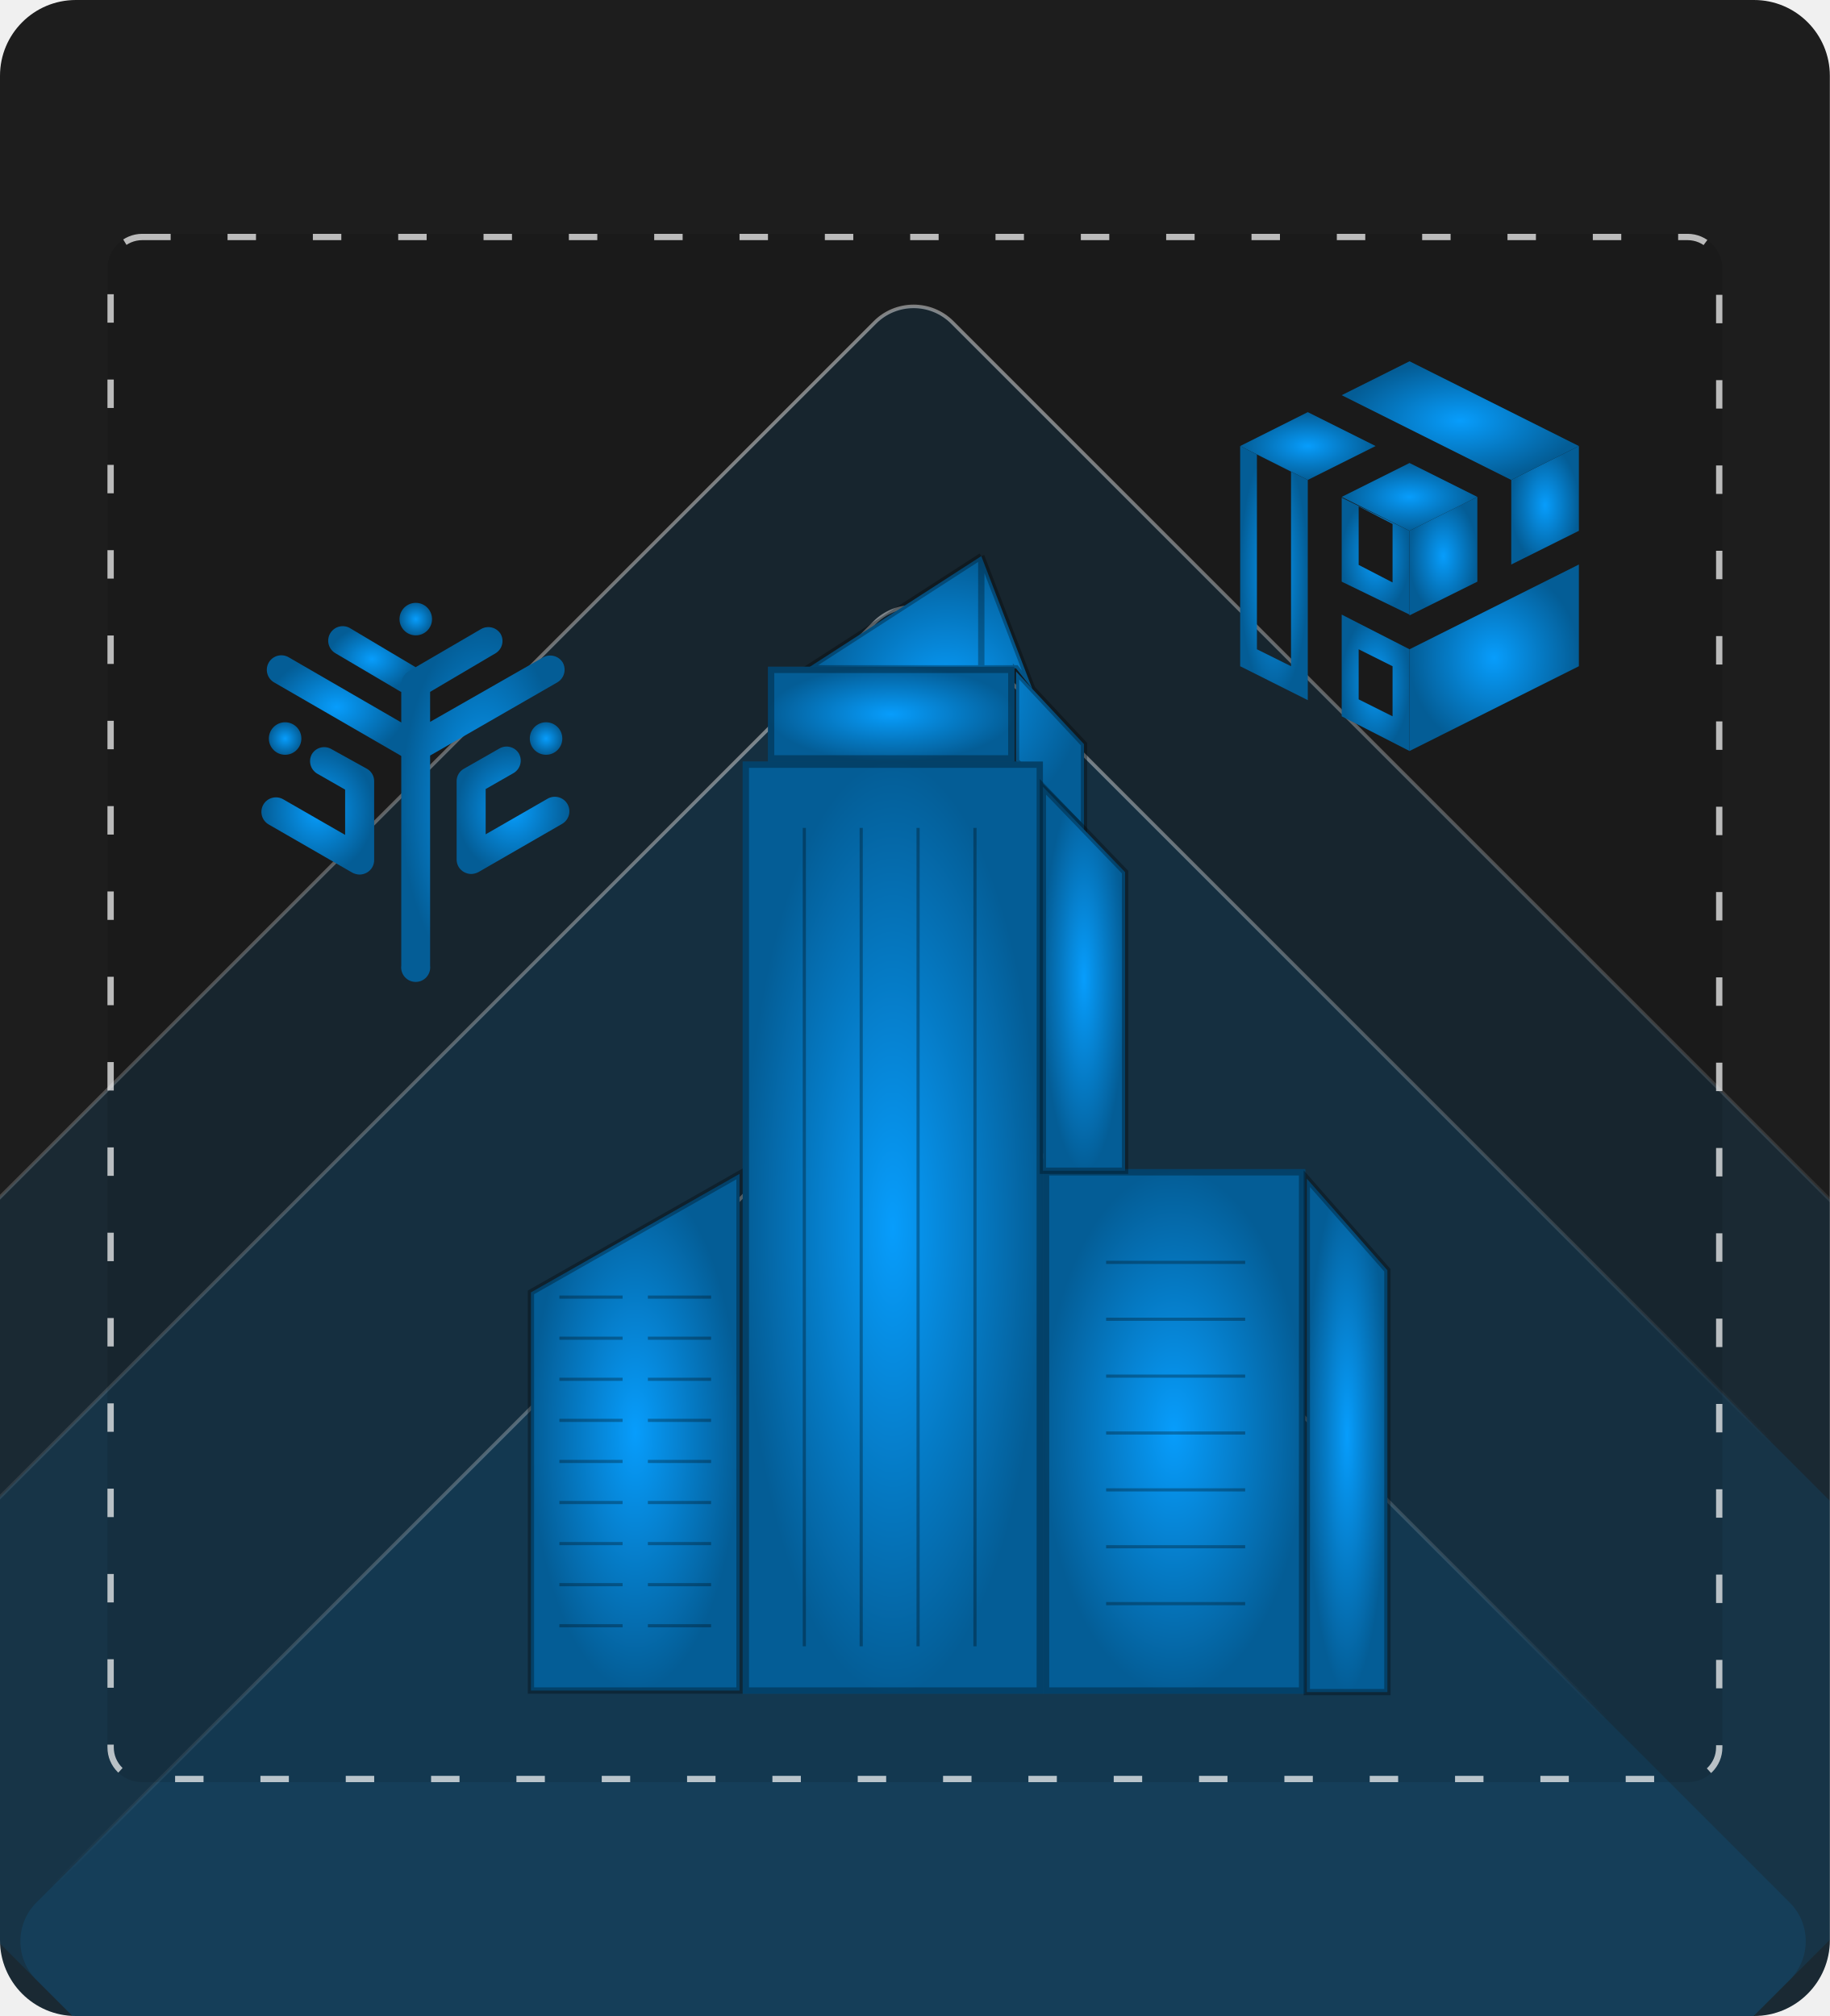
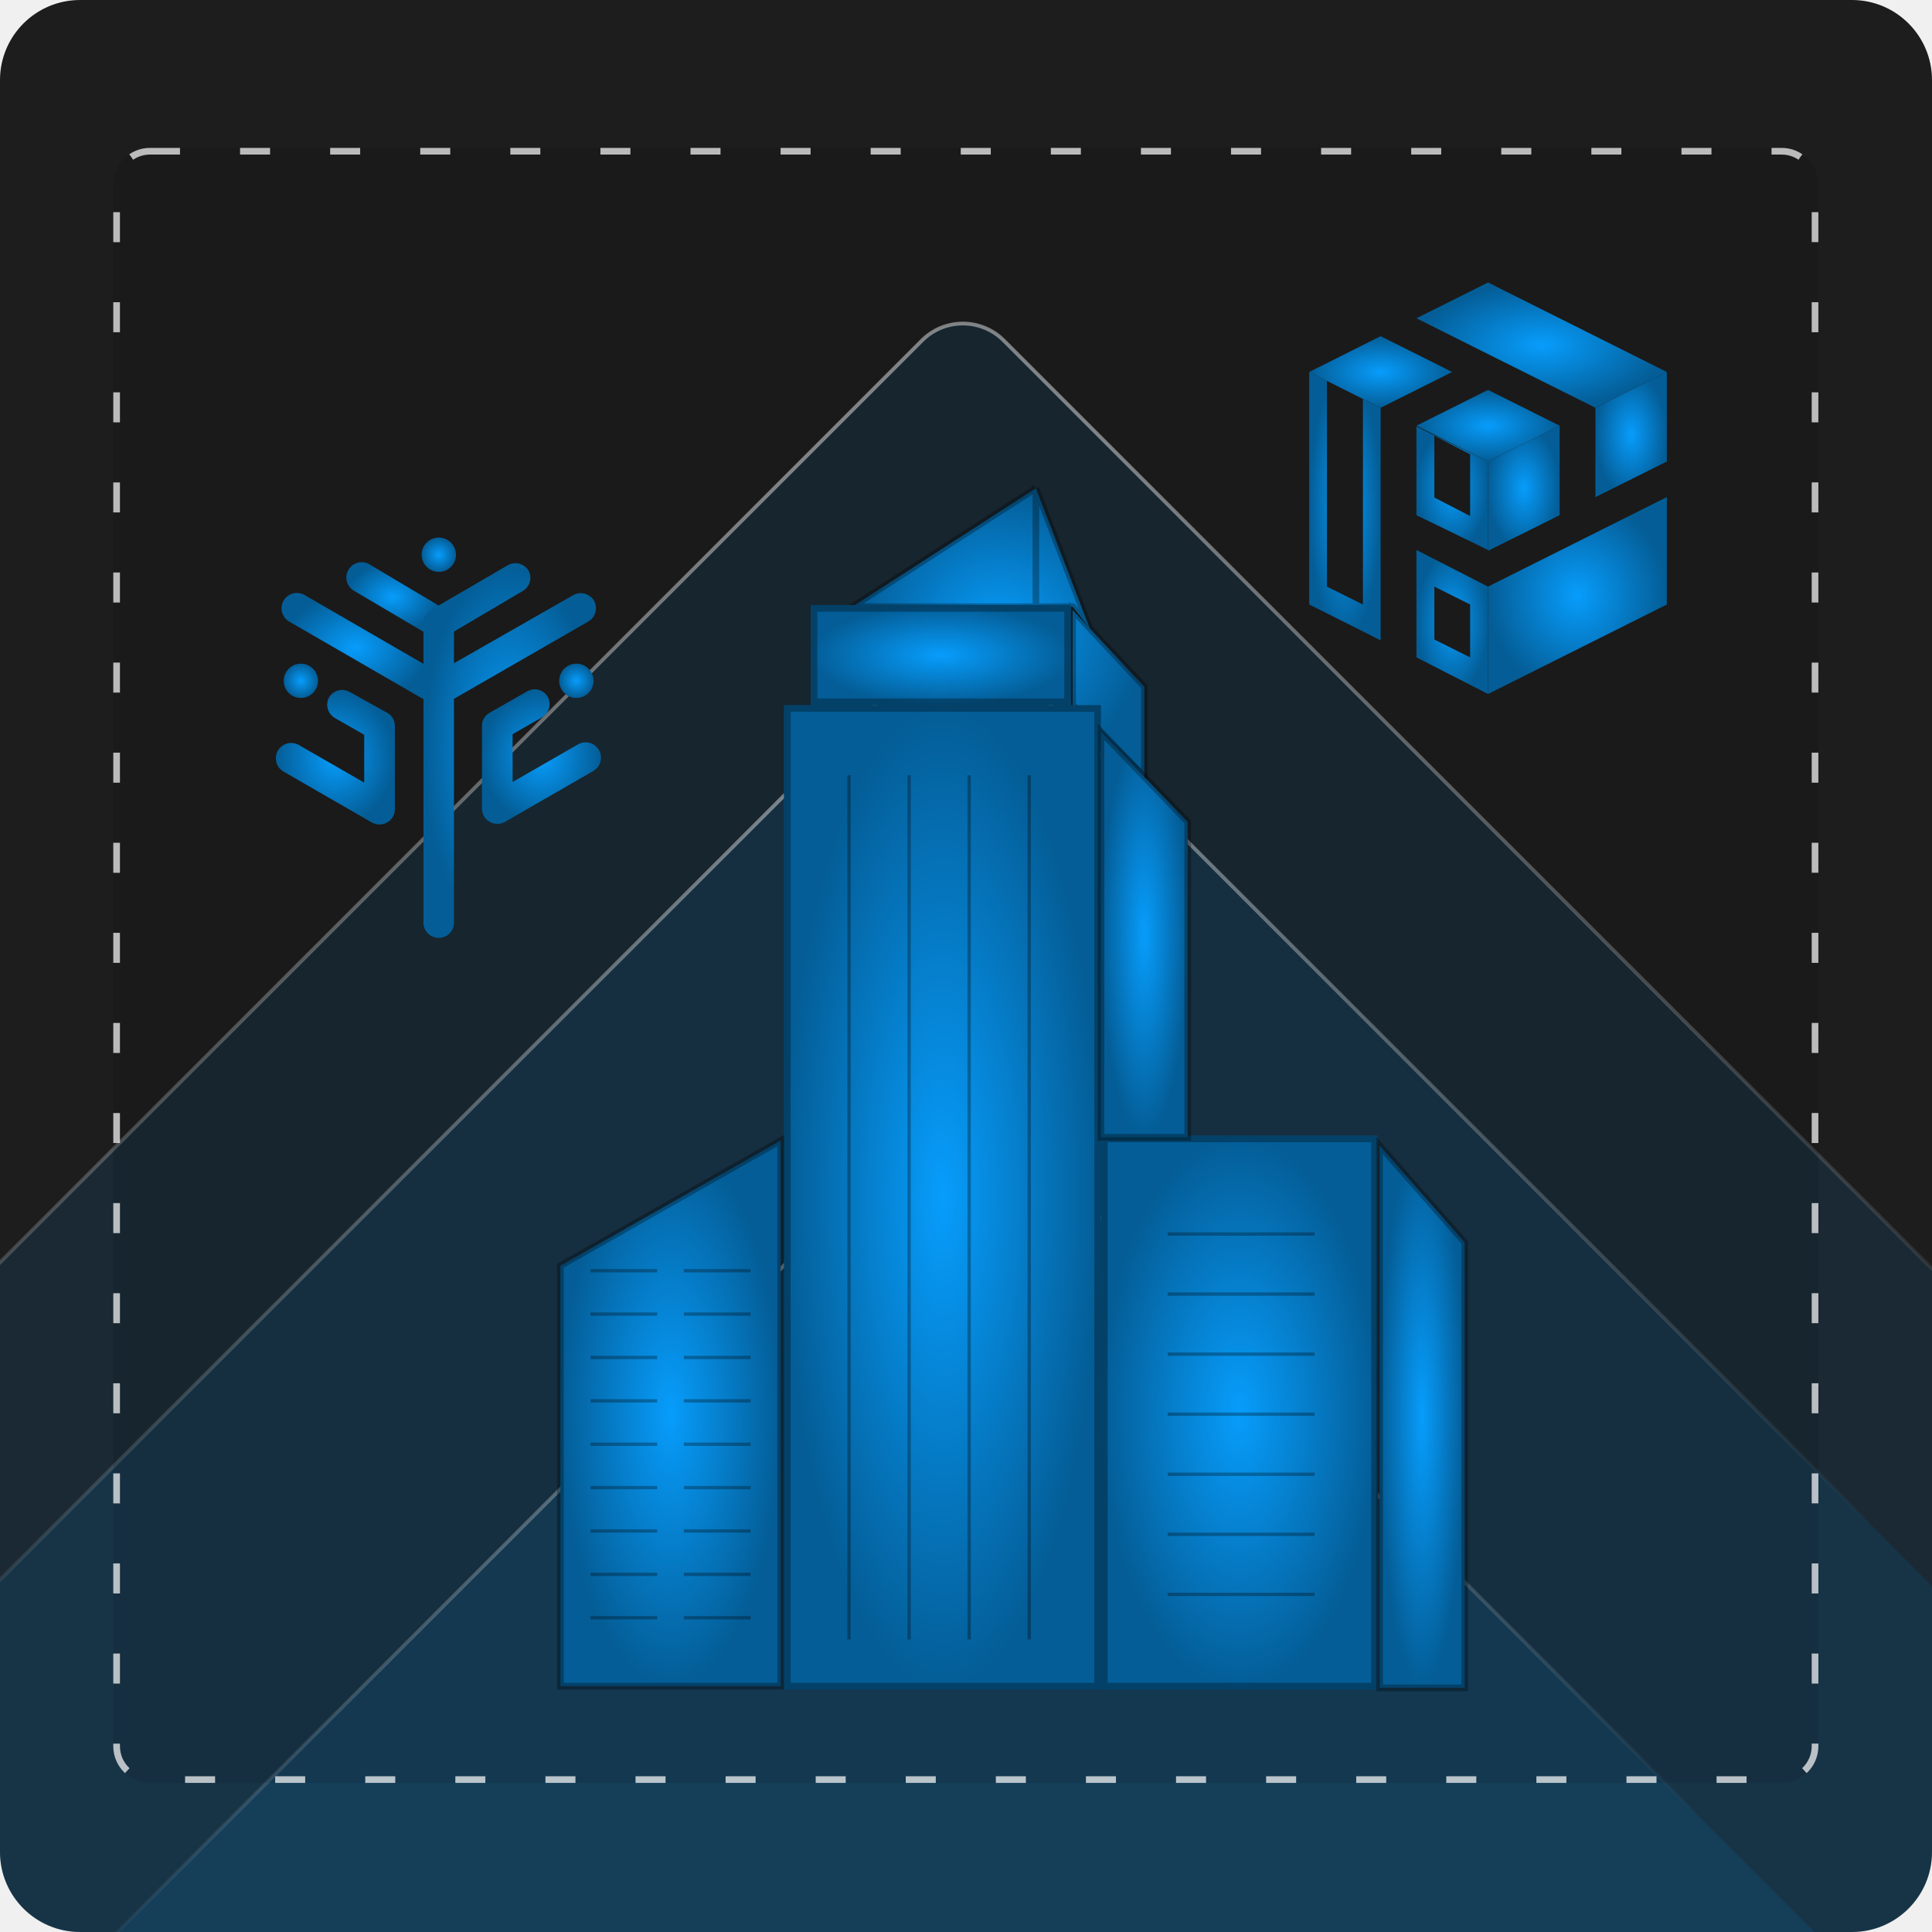
- <svg xmlns="http://www.w3.org/2000/svg" width="579" height="638" viewBox="0 0 579 638" fill="none">
+ <svg xmlns="http://www.w3.org/2000/svg" width="614" height="614" viewBox="0 0 614 614" fill="none">
  <g clip-path="url(#clip0_4607_7054)">
-     <rect width="579" height="638" rx="24" fill="#060606" fill-opacity="0.9" />
-     <rect x="289.087" y="89.79" width="633.988" height="633.988" rx="17.315" transform="rotate(45 289.087 89.7899)" fill="#079DFC" fill-opacity="0.1" stroke="url(#paint0_linear_4607_7054)" stroke-width="1.117" />
-     <rect x="288.913" y="184.864" width="508.488" height="508.488" rx="17.315" transform="rotate(45 288.913 184.864)" fill="#079DFC" fill-opacity="0.1" stroke="url(#paint1_linear_4607_7054)" stroke-width="1.117" />
-     <rect x="288.913" y="324.699" width="409.609" height="409.609" rx="17.315" transform="rotate(45 288.913 324.699)" fill="#079DFC" fill-opacity="0.1" stroke="url(#paint2_linear_4607_7054)" stroke-width="1.117" />
+     <rect width="614" height="614" rx="25.451" fill="#060606" fill-opacity="0.9" />
+     <rect x="306" y="95.218" width="672.312" height="672.312" rx="18.361" transform="rotate(45 306 95.2176)" fill="#079DFC" fill-opacity="0.1" stroke="url(#paint0_linear_4607_7054)" stroke-width="1.185" />
+     <rect x="306" y="196.039" width="539.226" height="539.226" rx="18.361" transform="rotate(45 306 196.039)" fill="#079DFC" fill-opacity="0.1" stroke="url(#paint1_linear_4607_7054)" stroke-width="1.185" />
+     <rect x="307" y="344.327" width="434.37" height="434.37" rx="18.361" transform="rotate(45 307 344.327)" fill="#079DFC" fill-opacity="0.1" stroke="url(#paint2_linear_4607_7054)" stroke-width="1.185" />
    <g filter="url(#filter0_b_4607_7054)">
-       <rect x="34" y="74" width="511" height="490" rx="11" fill="#060606" fill-opacity="0.1" />
-       <rect x="35" y="75" width="509" height="488" rx="10" stroke="white" stroke-opacity="0.7" stroke-width="2" stroke-dasharray="9 18" />
-       <path d="M343 262.5V235.5L326.641 218L310.5 176L255.5 211.5H310.5H321.5L326.641 218L321.5 212.5V240.881L343 262.5Z" fill="url(#paint3_radial_4607_7054)" />
-       <path d="M310.5 176L326.641 218L321.5 211.5H310.5M310.5 176V211.5M310.5 176L255.5 211.5H310.5M343 235.5V262.5L321.5 240.881V212.5L343 235.5Z" stroke="black" stroke-opacity="0.3" stroke-width="2" />
-       <rect width="83" height="166" transform="matrix(-1 0 0 1 413 370)" fill="url(#paint4_radial_4607_7054)" />
-       <rect x="-1" y="1" width="81" height="164" transform="matrix(-1 0 0 1 411 370)" stroke="black" stroke-opacity="0.3" stroke-width="2" />
-       <rect width="95" height="295" transform="matrix(-1 0 0 1 330 241)" fill="url(#paint5_radial_4607_7054)" />
-       <rect x="-1" y="1" width="93" height="293" transform="matrix(-1 0 0 1 328 241)" stroke="black" stroke-opacity="0.3" stroke-width="2" />
-       <path d="M168 409L234 371.5V535H168V409Z" fill="url(#paint6_radial_4607_7054)" stroke="black" stroke-opacity="0.3" stroke-width="2" />
-       <path d="M413.5 373L439 402V535.5H413.5V373Z" fill="url(#paint7_radial_4607_7054)" stroke="black" stroke-opacity="0.3" stroke-width="2" />
-       <path d="M356 276V370.5H330V249L356 276Z" fill="url(#paint8_radial_4607_7054)" stroke="black" stroke-opacity="0.3" stroke-width="2" />
-       <rect width="78" height="30" transform="matrix(-1 0 0 1 321 211)" fill="url(#paint9_radial_4607_7054)" />
-       <rect x="-1" y="1" width="76" height="28" transform="matrix(-1 0 0 1 319 211)" stroke="black" stroke-opacity="0.3" stroke-width="2" />
-       <line y1="-0.5" x2="44" y2="-0.5" transform="matrix(-1 0 0 1 394 400)" stroke="black" stroke-opacity="0.3" />
-       <line y1="-0.5" x2="44" y2="-0.5" transform="matrix(-1 0 0 1 394 418)" stroke="black" stroke-opacity="0.3" />
-       <line y1="-0.5" x2="44" y2="-0.5" transform="matrix(-1 0 0 1 394 436)" stroke="black" stroke-opacity="0.3" />
-       <line y1="-0.5" x2="44" y2="-0.5" transform="matrix(-1 0 0 1 394 454)" stroke="black" stroke-opacity="0.3" />
-       <line y1="-0.5" x2="44" y2="-0.5" transform="matrix(-1 0 0 1 394 472)" stroke="black" stroke-opacity="0.3" />
-       <line y1="-0.5" x2="44" y2="-0.5" transform="matrix(-1 0 0 1 394 490)" stroke="black" stroke-opacity="0.3" />
-       <line y1="-0.5" x2="44" y2="-0.5" transform="matrix(-1 0 0 1 394 508)" stroke="black" stroke-opacity="0.3" />
-       <line y1="-0.5" x2="259" y2="-0.5" transform="matrix(4.37114e-08 1 1 -4.37114e-08 255 262)" stroke="black" stroke-opacity="0.3" />
-       <line y1="-0.5" x2="259" y2="-0.5" transform="matrix(4.37114e-08 1 1 -4.37114e-08 273 262)" stroke="black" stroke-opacity="0.3" />
-       <line y1="-0.5" x2="259" y2="-0.5" transform="matrix(4.37114e-08 1 1 -4.37114e-08 291 262)" stroke="black" stroke-opacity="0.3" />
-       <line y1="-0.5" x2="259" y2="-0.5" transform="matrix(4.37114e-08 1 1 -4.37114e-08 309 262)" stroke="black" stroke-opacity="0.3" />
-       <line y1="-0.5" x2="20" y2="-0.5" transform="matrix(-1 0 0 1 225 411)" stroke="black" stroke-opacity="0.3" />
-       <line y1="-0.5" x2="20" y2="-0.5" transform="matrix(-1 0 0 1 197 411)" stroke="black" stroke-opacity="0.3" />
-       <line y1="-0.5" x2="20" y2="-0.5" transform="matrix(-1 0 0 1 225 424)" stroke="black" stroke-opacity="0.3" />
-       <line y1="-0.5" x2="20" y2="-0.5" transform="matrix(-1 0 0 1 197 424)" stroke="black" stroke-opacity="0.3" />
-       <line y1="-0.5" x2="20" y2="-0.5" transform="matrix(-1 0 0 1 225 437)" stroke="black" stroke-opacity="0.3" />
-       <line y1="-0.5" x2="20" y2="-0.5" transform="matrix(-1 0 0 1 197 437)" stroke="black" stroke-opacity="0.3" />
-       <line y1="-0.5" x2="20" y2="-0.5" transform="matrix(-1 0 0 1 225 450)" stroke="black" stroke-opacity="0.3" />
-       <line y1="-0.5" x2="20" y2="-0.5" transform="matrix(-1 0 0 1 197 450)" stroke="black" stroke-opacity="0.3" />
-       <line y1="-0.5" x2="20" y2="-0.5" transform="matrix(-1 0 0 1 225 463)" stroke="black" stroke-opacity="0.3" />
-       <line y1="-0.5" x2="20" y2="-0.5" transform="matrix(-1 0 0 1 197 463)" stroke="black" stroke-opacity="0.3" />
-       <line y1="-0.5" x2="20" y2="-0.5" transform="matrix(-1 0 0 1 225 476)" stroke="black" stroke-opacity="0.3" />
-       <line y1="-0.5" x2="20" y2="-0.5" transform="matrix(-1 0 0 1 197 476)" stroke="black" stroke-opacity="0.3" />
-       <line y1="-0.5" x2="20" y2="-0.5" transform="matrix(-1 0 0 1 225 489)" stroke="black" stroke-opacity="0.3" />
-       <line y1="-0.5" x2="20" y2="-0.5" transform="matrix(-1 0 0 1 197 489)" stroke="black" stroke-opacity="0.3" />
-       <line y1="-0.5" x2="20" y2="-0.5" transform="matrix(-1 0 0 1 225 502)" stroke="black" stroke-opacity="0.3" />
-       <line y1="-0.5" x2="20" y2="-0.5" transform="matrix(-1 0 0 1 197 502)" stroke="black" stroke-opacity="0.3" />
-       <line y1="-0.5" x2="20" y2="-0.5" transform="matrix(-1 0 0 1 225 515)" stroke="black" stroke-opacity="0.3" />
-       <line y1="-0.5" x2="20" y2="-0.5" transform="matrix(-1 0 0 1 197 515)" stroke="black" stroke-opacity="0.3" />
-       <path fill-rule="evenodd" clip-rule="evenodd" d="M499.588 178.652L446 205.477V237.667L499.588 210.842V178.652Z" fill="url(#paint10_radial_4607_7054)" />
-       <path fill-rule="evenodd" clip-rule="evenodd" d="M478.19 151.888V178.652L499.588 167.983V141.158L478.19 151.888Z" fill="url(#paint11_radial_4607_7054)" />
-       <path fill-rule="evenodd" clip-rule="evenodd" d="M446 194.747L467.46 184.078V157.253L446 167.983V194.747Z" fill="url(#paint12_radial_4607_7054)" />
-       <path d="M413.81 130.428L392.412 141.158L413.81 151.888L435.27 141.158L413.81 130.428Z" fill="url(#paint13_radial_4607_7054)" />
-       <path fill-rule="evenodd" clip-rule="evenodd" d="M446 114.333L424.54 125.063L446 135.793L478.19 151.888L499.588 141.158L446 114.333Z" fill="url(#paint14_radial_4607_7054)" />
-       <path d="M446 146.523L424.54 157.253L446 167.983L467.46 157.253L446 146.523Z" fill="url(#paint15_radial_4607_7054)" />
-       <path d="M424.54 194.5V226.69L446 237.667V205.477L424.54 194.5ZM440.635 226.69L429.905 221.325V205.477L440.635 210.842V226.69Z" fill="url(#paint16_radial_4607_7054)" />
-       <path d="M392.412 141.158V210.842L413.81 221.572V151.888L392.412 141.158ZM408.507 210.842L397.715 205.477V143.81L408.507 149.175V210.842Z" fill="url(#paint17_radial_4607_7054)" />
-       <path d="M424.54 157.5L446 167.983V194.5L424.54 184.078V157.5ZM440.635 184.325V165.825L429.905 160.275V178.775L440.635 184.325Z" fill="url(#paint18_radial_4607_7054)" />
-       <path fill-rule="evenodd" clip-rule="evenodd" d="M126.968 219.017L106.204 206.767C105.664 206.466 105.191 206.059 104.813 205.571C104.435 205.082 104.159 204.522 104.002 203.925C103.845 203.327 103.81 202.704 103.899 202.093C103.988 201.482 104.2 200.894 104.522 200.367C104.843 199.839 105.268 199.382 105.77 199.022C106.273 198.663 106.842 198.408 107.445 198.274C108.048 198.139 108.672 198.128 109.28 198.24C109.888 198.353 110.466 198.586 110.981 198.927L131.561 211.177L126.968 219.017Z" fill="url(#paint19_radial_4607_7054)" />
-       <path fill-rule="evenodd" clip-rule="evenodd" d="M128.56 240.149L86.726 215.955C86.203 215.653 85.745 215.252 85.377 214.773C85.01 214.294 84.74 213.748 84.584 213.165C84.268 211.987 84.433 210.733 85.042 209.677C85.651 208.621 86.655 207.85 87.832 207.534C89.01 207.219 90.264 207.383 91.32 207.993L128.56 229.553V240.149Z" fill="url(#paint20_radial_4607_7054)" />
-       <path fill-rule="evenodd" clip-rule="evenodd" d="M178.05 209.646C177.427 208.647 176.449 207.921 175.313 207.614C174.176 207.308 172.966 207.443 171.925 207.993L136.094 228.45V218.956L156.857 206.706C157.859 206.085 158.579 205.098 158.865 203.954C159.151 202.811 158.98 201.601 158.389 200.581C157.757 199.592 156.77 198.881 155.631 198.597C154.492 198.312 153.287 198.474 152.264 199.05L129.356 212.403C128.63 212.829 128.028 213.437 127.609 214.168C127.19 214.898 126.969 215.725 126.968 216.568V305.625C126.893 306.269 126.955 306.921 127.15 307.539C127.346 308.156 127.669 308.726 128.1 309.21C128.531 309.694 129.06 310.081 129.651 310.346C130.242 310.611 130.883 310.748 131.531 310.748C132.179 310.748 132.819 310.611 133.41 310.346C134.002 310.081 134.53 309.694 134.961 309.21C135.392 308.726 135.716 308.156 135.911 307.539C136.106 306.921 136.168 306.269 136.094 305.625V239.108L176.335 215.955C177.393 215.34 178.165 214.333 178.486 213.152C178.807 211.972 178.651 210.712 178.05 209.646Z" fill="url(#paint21_radial_4607_7054)" />
-       <path d="M131.561 201.071C134.403 201.071 136.706 198.768 136.706 195.926C136.706 193.085 134.403 190.781 131.561 190.781C128.72 190.781 126.416 193.085 126.416 195.926C126.416 198.768 128.72 201.071 131.561 201.071Z" fill="url(#paint22_radial_4607_7054)" />
-       <path d="M116.065 243.273C116.769 243.657 117.356 244.224 117.766 244.914C118.175 245.603 118.392 246.39 118.392 247.193V272.183C118.396 272.994 118.182 273.791 117.773 274.491C117.364 275.192 116.774 275.769 116.065 276.164C115.371 276.551 114.593 276.761 113.799 276.776C112.986 276.754 112.189 276.545 111.471 276.164L85.011 260.913C83.955 260.303 83.185 259.3 82.869 258.122C82.553 256.945 82.718 255.69 83.327 254.634C83.936 253.578 84.94 252.808 86.117 252.492C87.294 252.176 88.549 252.341 89.605 252.95L109.205 264.22V249.888L100.324 244.804C99.313 244.191 98.578 243.213 98.27 242.073C97.962 240.932 98.105 239.716 98.67 238.679C99.272 237.656 100.25 236.911 101.395 236.602C102.54 236.292 103.761 236.444 104.795 237.025L116.065 243.273Z" fill="url(#paint23_radial_4607_7054)" />
-       <path d="M90.218 238.863C93.059 238.863 95.362 236.559 95.362 233.718C95.362 230.876 93.059 228.573 90.218 228.573C87.376 228.573 85.073 230.876 85.073 233.718C85.073 236.559 87.376 238.863 90.218 238.863Z" fill="url(#paint24_radial_4607_7054)" />
-       <path d="M158.082 236.841C159.117 236.261 160.337 236.109 161.483 236.418C162.628 236.727 163.606 237.473 164.207 238.495C164.772 239.533 164.916 240.748 164.608 241.889C164.3 243.029 163.564 244.008 162.554 244.62L153.672 249.704V264.036L173.272 252.766C173.795 252.465 174.372 252.269 174.971 252.19C175.569 252.112 176.177 252.152 176.76 252.308C177.343 252.465 177.89 252.734 178.369 253.102C178.847 253.469 179.249 253.928 179.551 254.451C179.852 254.973 180.048 255.551 180.127 256.149C180.205 256.747 180.165 257.356 180.009 257.939C179.852 258.522 179.583 259.068 179.215 259.547C178.847 260.025 178.389 260.427 177.866 260.729L151.406 275.98C150.688 276.361 149.891 276.571 149.079 276.592C148.285 276.577 147.506 276.367 146.812 275.98C146.104 275.585 145.514 275.008 145.105 274.308C144.695 273.607 144.481 272.81 144.485 271.999V247.192C144.486 246.39 144.702 245.603 145.112 244.914C145.521 244.224 146.109 243.657 146.812 243.272L158.082 236.841Z" fill="url(#paint25_radial_4607_7054)" />
-       <path d="M172.782 238.863C175.624 238.863 177.927 236.559 177.927 233.718C177.927 230.876 175.624 228.573 172.782 228.573C169.941 228.573 167.637 230.876 167.637 233.718C167.637 236.559 169.941 238.863 172.782 238.863Z" fill="url(#paint26_radial_4607_7054)" />
+       <rect x="36" y="47" width="541.889" height="519.62" rx="11.665" fill="#060606" fill-opacity="0.1" />
+       <rect x="37.06" y="48.06" width="539.769" height="517.499" rx="10.604" stroke="white" stroke-opacity="0.7" stroke-width="2.121" stroke-dasharray="9.54 19.09" />
+       <path d="M363.679 246.895V218.263L346.331 199.705L329.214 155.166L270.889 192.812H329.214H340.879L346.331 199.705L340.879 193.872V223.968L363.679 246.895Z" fill="url(#paint3_radial_4607_7054)" />
+       <path d="M329.214 155.166L346.331 199.705L340.879 192.812H329.214M329.214 155.166V192.812M329.214 155.166L270.889 192.812H329.214M363.679 218.263V246.895L340.879 223.968V193.872L363.679 218.263Z" stroke="black" stroke-opacity="0.3" stroke-width="2.121" />
+       <rect width="88.017" height="176.035" transform="matrix(-1 0 0 1 437.91 360.893)" fill="url(#paint4_radial_4607_7054)" />
+       <rect x="-1.06" y="1.06" width="85.896" height="173.914" transform="matrix(-1 0 0 1 435.789 360.893)" stroke="black" stroke-opacity="0.3" stroke-width="2.121" />
+       <rect width="100.743" height="312.832" transform="matrix(-1 0 0 1 349.893 224.095)" fill="url(#paint5_radial_4607_7054)" />
+       <rect x="-1.06" y="1.06" width="98.622" height="310.712" transform="matrix(-1 0 0 1 347.772 224.095)" stroke="black" stroke-opacity="0.3" stroke-width="2.121" />
+       <path d="M178.1 402.25L248.09 362.484V535.867H178.1V402.25Z" fill="url(#paint6_radial_4607_7054)" stroke="black" stroke-opacity="0.3" stroke-width="2.121" />
+       <path d="M438.44 364.074L465.482 394.827V536.397H438.44V364.074Z" fill="url(#paint7_radial_4607_7054)" stroke="black" stroke-opacity="0.3" stroke-width="2.121" />
+       <path d="M377.465 261.211V361.423H349.893V232.579L377.465 261.211Z" fill="url(#paint8_radial_4607_7054)" stroke="black" stroke-opacity="0.3" stroke-width="2.121" />
+       <rect width="82.715" height="31.814" transform="matrix(-1 0 0 1 340.349 192.282)" fill="url(#paint9_radial_4607_7054)" />
+       <rect x="-1.06" y="1.06" width="80.594" height="29.693" transform="matrix(-1 0 0 1 338.228 192.282)" stroke="black" stroke-opacity="0.3" stroke-width="2.121" />
+       <line y1="-0.53" x2="46.66" y2="-0.53" transform="matrix(-1 0 0 1 417.762 392.706)" stroke="black" stroke-opacity="0.3" stroke-width="1.06" />
+       <line y1="-0.53" x2="46.66" y2="-0.53" transform="matrix(-1 0 0 1 417.762 411.794)" stroke="black" stroke-opacity="0.3" stroke-width="1.06" />
+       <line y1="-0.53" x2="46.66" y2="-0.53" transform="matrix(-1 0 0 1 417.762 430.883)" stroke="black" stroke-opacity="0.3" stroke-width="1.06" />
+       <line y1="-0.53" x2="46.66" y2="-0.53" transform="matrix(-1 0 0 1 417.762 449.971)" stroke="black" stroke-opacity="0.3" stroke-width="1.06" />
+       <line y1="-0.53" x2="46.66" y2="-0.53" transform="matrix(-1 0 0 1 417.762 469.059)" stroke="black" stroke-opacity="0.3" stroke-width="1.06" />
+       <line y1="-0.53" x2="46.66" y2="-0.53" transform="matrix(-1 0 0 1 417.762 488.147)" stroke="black" stroke-opacity="0.3" stroke-width="1.06" />
+       <line y1="-0.53" x2="46.66" y2="-0.53" transform="matrix(-1 0 0 1 417.762 507.235)" stroke="black" stroke-opacity="0.3" stroke-width="1.06" />
+       <line y1="-0.53" x2="274.656" y2="-0.53" transform="matrix(4.37114e-08 1 1 -4.37114e-08 270.359 246.364)" stroke="black" stroke-opacity="0.3" stroke-width="1.06" />
+       <line y1="-0.53" x2="274.656" y2="-0.53" transform="matrix(4.37114e-08 1 1 -4.37114e-08 289.447 246.364)" stroke="black" stroke-opacity="0.3" stroke-width="1.06" />
+       <line y1="-0.53" x2="274.656" y2="-0.53" transform="matrix(4.37114e-08 1 1 -4.37114e-08 308.535 246.364)" stroke="black" stroke-opacity="0.3" stroke-width="1.06" />
+       <line y1="-0.53" x2="274.656" y2="-0.53" transform="matrix(4.37114e-08 1 1 -4.37114e-08 327.623 246.364)" stroke="black" stroke-opacity="0.3" stroke-width="1.06" />
+       <line y1="-0.53" x2="21.209" y2="-0.53" transform="matrix(-1 0 0 1 238.546 404.371)" stroke="black" stroke-opacity="0.3" stroke-width="1.06" />
+       <line y1="-0.53" x2="21.209" y2="-0.53" transform="matrix(-1 0 0 1 208.853 404.371)" stroke="black" stroke-opacity="0.3" stroke-width="1.06" />
+       <line y1="-0.53" x2="21.209" y2="-0.53" transform="matrix(-1 0 0 1 238.546 418.157)" stroke="black" stroke-opacity="0.3" stroke-width="1.06" />
+       <line y1="-0.53" x2="21.209" y2="-0.53" transform="matrix(-1 0 0 1 208.853 418.157)" stroke="black" stroke-opacity="0.3" stroke-width="1.06" />
+       <line y1="-0.53" x2="21.209" y2="-0.53" transform="matrix(-1 0 0 1 238.546 431.943)" stroke="black" stroke-opacity="0.3" stroke-width="1.06" />
+       <line y1="-0.53" x2="21.209" y2="-0.53" transform="matrix(-1 0 0 1 208.853 431.943)" stroke="black" stroke-opacity="0.3" stroke-width="1.06" />
+       <line y1="-0.53" x2="21.209" y2="-0.53" transform="matrix(-1 0 0 1 238.546 445.729)" stroke="black" stroke-opacity="0.3" stroke-width="1.06" />
+       <line y1="-0.53" x2="21.209" y2="-0.53" transform="matrix(-1 0 0 1 208.853 445.729)" stroke="black" stroke-opacity="0.3" stroke-width="1.06" />
+       <line y1="-0.53" x2="21.209" y2="-0.53" transform="matrix(-1 0 0 1 238.546 459.515)" stroke="black" stroke-opacity="0.3" stroke-width="1.06" />
+       <line y1="-0.53" x2="21.209" y2="-0.53" transform="matrix(-1 0 0 1 208.853 459.515)" stroke="black" stroke-opacity="0.3" stroke-width="1.06" />
+       <line y1="-0.53" x2="21.209" y2="-0.53" transform="matrix(-1 0 0 1 238.546 473.301)" stroke="black" stroke-opacity="0.3" stroke-width="1.06" />
+       <line y1="-0.53" x2="21.209" y2="-0.53" transform="matrix(-1 0 0 1 208.853 473.301)" stroke="black" stroke-opacity="0.3" stroke-width="1.06" />
+       <line y1="-0.53" x2="21.209" y2="-0.53" transform="matrix(-1 0 0 1 238.546 487.086)" stroke="black" stroke-opacity="0.3" stroke-width="1.06" />
+       <line y1="-0.53" x2="21.209" y2="-0.53" transform="matrix(-1 0 0 1 208.853 487.086)" stroke="black" stroke-opacity="0.3" stroke-width="1.06" />
+       <line y1="-0.53" x2="21.209" y2="-0.53" transform="matrix(-1 0 0 1 238.546 500.872)" stroke="black" stroke-opacity="0.3" stroke-width="1.06" />
+       <line y1="-0.53" x2="21.209" y2="-0.53" transform="matrix(-1 0 0 1 208.853 500.872)" stroke="black" stroke-opacity="0.3" stroke-width="1.06" />
+       <line y1="-0.53" x2="21.209" y2="-0.53" transform="matrix(-1 0 0 1 238.546 514.658)" stroke="black" stroke-opacity="0.3" stroke-width="1.06" />
+       <line y1="-0.53" x2="21.209" y2="-0.53" transform="matrix(-1 0 0 1 208.853 514.658)" stroke="black" stroke-opacity="0.3" stroke-width="1.06" />
+       <path fill-rule="evenodd" clip-rule="evenodd" d="M529.733 157.978L472.905 186.424V220.56L529.733 192.114V157.978Z" fill="url(#paint10_radial_4607_7054)" />
+       <path fill-rule="evenodd" clip-rule="evenodd" d="M507.041 129.597V157.978L529.733 146.665V118.218L507.041 129.597Z" fill="url(#paint11_radial_4607_7054)" />
+       <path fill-rule="evenodd" clip-rule="evenodd" d="M472.905 175.046L495.662 163.732V135.286L472.905 146.665V175.046Z" fill="url(#paint12_radial_4607_7054)" />
+       <path d="M438.769 106.839L416.077 118.218L438.769 129.597L461.526 118.218L438.769 106.839Z" fill="url(#paint13_radial_4607_7054)" />
+       <path fill-rule="evenodd" clip-rule="evenodd" d="M472.905 89.771L450.148 101.15L472.905 112.529L507.041 129.597L529.733 118.218L472.905 89.771Z" fill="url(#paint14_radial_4607_7054)" />
+       <path d="M472.905 123.907L450.148 135.286L472.905 146.665L495.662 135.286L472.905 123.907Z" fill="url(#paint15_radial_4607_7054)" />
+       <path d="M450.148 174.784V208.92L472.905 220.56V186.424L450.148 174.784ZM467.216 208.92L455.837 203.231V186.424L467.216 192.114V208.92Z" fill="url(#paint16_radial_4607_7054)" />
+       <path d="M416.077 118.218V192.114L438.769 203.492V129.597L416.077 118.218ZM433.145 192.114L421.701 186.424V121.03L433.145 126.719V192.114Z" fill="url(#paint17_radial_4607_7054)" />
+       <path d="M450.148 135.547L472.905 146.665V174.784L450.148 163.732V135.547ZM467.216 163.994V144.376L455.837 138.49V158.109L467.216 163.994Z" fill="url(#paint18_radial_4607_7054)" />
+       <path fill-rule="evenodd" clip-rule="evenodd" d="M134.587 200.784L112.568 187.793C111.996 187.474 111.495 187.042 111.094 186.524C110.692 186.006 110.4 185.412 110.233 184.779C110.067 184.145 110.03 183.484 110.124 182.836C110.219 182.188 110.444 181.565 110.785 181.006C111.126 180.446 111.576 179.961 112.109 179.58C112.641 179.198 113.246 178.928 113.885 178.786C114.525 178.643 115.186 178.631 115.831 178.75C116.475 178.87 117.088 179.117 117.635 179.479L139.459 192.47L134.587 200.784Z" fill="url(#paint19_radial_4607_7054)" />
+       <path fill-rule="evenodd" clip-rule="evenodd" d="M136.276 223.192L91.913 197.536C91.359 197.216 90.873 196.79 90.483 196.283C90.093 195.775 89.807 195.195 89.642 194.577C89.307 193.329 89.481 191.998 90.127 190.878C90.773 189.759 91.838 188.941 93.086 188.607C94.335 188.272 95.665 188.446 96.785 189.092L136.276 211.956V223.192Z" fill="url(#paint20_radial_4607_7054)" />
+       <path fill-rule="evenodd" clip-rule="evenodd" d="M188.758 190.846C188.097 189.787 187.06 189.017 185.855 188.691C184.65 188.366 183.366 188.509 182.262 189.092L144.265 210.786V200.719L166.284 187.728C167.346 187.069 168.11 186.022 168.413 184.81C168.716 183.597 168.535 182.314 167.908 181.233C167.238 180.183 166.191 179.43 164.983 179.128C163.776 178.826 162.498 178.998 161.413 179.609L137.12 193.769C136.35 194.221 135.712 194.866 135.267 195.641C134.823 196.415 134.589 197.293 134.587 198.186V292.627C134.508 293.309 134.574 294.001 134.781 294.656C134.988 295.311 135.331 295.915 135.788 296.428C136.246 296.941 136.806 297.352 137.433 297.633C138.06 297.914 138.739 298.06 139.426 298.06C140.113 298.06 140.793 297.914 141.42 297.633C142.047 297.352 142.607 296.941 143.064 296.428C143.521 295.915 143.864 295.311 144.071 294.656C144.278 294.001 144.344 293.309 144.265 292.627V222.088L186.939 197.536C188.061 196.884 188.88 195.816 189.22 194.564C189.561 193.312 189.395 191.976 188.758 190.846Z" fill="url(#paint21_radial_4607_7054)" />
+       <path d="M139.459 181.753C142.472 181.753 144.915 179.31 144.915 176.297C144.915 173.283 142.472 170.841 139.459 170.841C136.445 170.841 134.003 173.283 134.003 176.297C134.003 179.31 136.445 181.753 139.459 181.753Z" fill="url(#paint22_radial_4607_7054)" />
+       <path d="M123.026 226.505C123.772 226.913 124.395 227.514 124.829 228.245C125.264 228.977 125.493 229.811 125.494 230.662V257.162C125.498 258.023 125.271 258.868 124.837 259.611C124.403 260.353 123.777 260.966 123.026 261.384C122.29 261.795 121.465 262.018 120.623 262.034C119.761 262.011 118.916 261.788 118.154 261.384L90.095 245.211C88.975 244.565 88.158 243.501 87.823 242.252C87.488 241.004 87.663 239.673 88.309 238.554C88.955 237.434 90.019 236.617 91.267 236.282C92.516 235.947 93.847 236.121 94.966 236.767L115.751 248.719V233.52L106.333 228.129C105.261 227.479 104.481 226.442 104.155 225.232C103.828 224.023 103.98 222.734 104.579 221.633C105.217 220.549 106.255 219.759 107.469 219.431C108.683 219.103 109.978 219.264 111.074 219.88L123.026 226.505Z" fill="url(#paint23_radial_4607_7054)" />
+       <path d="M95.616 221.828C98.629 221.828 101.072 219.386 101.072 216.372C101.072 213.359 98.629 210.916 95.616 210.916C92.603 210.916 90.16 213.359 90.16 216.372C90.16 219.386 92.603 221.828 95.616 221.828Z" fill="url(#paint24_radial_4607_7054)" />
+       <path d="M167.583 219.685C168.68 219.069 169.974 218.908 171.189 219.236C172.403 219.564 173.441 220.355 174.078 221.439C174.677 222.539 174.83 223.828 174.503 225.038C174.176 226.247 173.396 227.284 172.325 227.934L162.907 233.325V248.524L183.691 236.572C184.246 236.253 184.858 236.045 185.492 235.962C186.127 235.878 186.772 235.921 187.39 236.087C188.008 236.253 188.588 236.539 189.096 236.928C189.603 237.318 190.029 237.804 190.349 238.359C190.669 238.913 190.876 239.525 190.96 240.16C191.043 240.794 191.001 241.439 190.835 242.057C190.669 242.676 190.383 243.255 189.993 243.763C189.603 244.271 189.117 244.696 188.563 245.016L160.503 261.189C159.742 261.594 158.897 261.816 158.035 261.839C157.193 261.823 156.368 261.6 155.632 261.189C154.88 260.771 154.255 260.159 153.821 259.416C153.387 258.673 153.16 257.828 153.164 256.968V230.662C153.164 229.811 153.394 228.977 153.828 228.245C154.262 227.514 154.885 226.913 155.632 226.505L167.583 219.685Z" fill="url(#paint25_radial_4607_7054)" />
+       <path d="M183.172 221.828C186.185 221.828 188.628 219.386 188.628 216.372C188.628 213.359 186.185 210.916 183.172 210.916C180.158 210.916 177.716 213.359 177.716 216.372C177.716 219.386 180.158 221.828 183.172 221.828Z" fill="url(#paint26_radial_4607_7054)" />
    </g>
  </g>
  <defs>
-     <filter id="filter0_b_4607_7054" x="6" y="46" width="567" height="546" filterUnits="userSpaceOnUse" color-interpolation-filters="sRGB">
+     <filter id="filter0_b_4607_7054" x="6.307" y="17.307" width="601.275" height="579.005" filterUnits="userSpaceOnUse" color-interpolation-filters="sRGB">
      <feFlood flood-opacity="0" result="BackgroundImageFix" />
-       <feGaussianBlur in="BackgroundImageFix" stdDeviation="14" />
+       <feGaussianBlur in="BackgroundImageFix" stdDeviation="14.846" />
      <feComposite in2="SourceAlpha" operator="in" result="effect1_backgroundBlur_4607_7054" />
      <feBlend mode="normal" in="SourceGraphic" in2="effect1_backgroundBlur_4607_7054" result="shape" />
    </filter>
-     <linearGradient id="paint0_linear_4607_7054" x1="315.55" y1="130.164" x2="571.356" y2="335.985" gradientUnits="userSpaceOnUse">
+     <linearGradient id="paint0_linear_4607_7054" x1="334.062" y1="138.032" x2="605.332" y2="356.295" gradientUnits="userSpaceOnUse">
      <stop stop-color="white" stop-opacity="0.5" />
      <stop offset="1" stop-color="white" stop-opacity="0" />
    </linearGradient>
-     <linearGradient id="paint1_linear_4607_7054" x1="310.147" y1="217.104" x2="515.404" y2="382.254" gradientUnits="userSpaceOnUse">
+     <linearGradient id="paint1_linear_4607_7054" x1="328.517" y1="230.228" x2="546.182" y2="405.361" gradientUnits="userSpaceOnUse">
      <stop stop-color="white" stop-opacity="0.5" />
      <stop offset="1" stop-color="white" stop-opacity="0" />
    </linearGradient>
-     <linearGradient id="paint2_linear_4607_7054" x1="306.027" y1="350.531" x2="471.458" y2="483.637" gradientUnits="userSpaceOnUse">
+     <linearGradient id="paint2_linear_4607_7054" x1="325.148" y1="371.72" x2="500.58" y2="512.872" gradientUnits="userSpaceOnUse">
      <stop stop-color="white" stop-opacity="0.5" />
      <stop offset="1" stop-color="white" stop-opacity="0" />
    </linearGradient>
-     <radialGradient id="paint3_radial_4607_7054" cx="0" cy="0" r="1" gradientUnits="userSpaceOnUse" gradientTransform="translate(299.25 219.25) rotate(90) scale(43.25 43.75)">
+     <radialGradient id="paint3_radial_4607_7054" cx="0" cy="0" r="1" gradientUnits="userSpaceOnUse" gradientTransform="translate(317.284 201.03) rotate(90) scale(45.8644 46.3946)">
      <stop stop-color="#079DFC" />
      <stop offset="1" stop-color="#045D96" />
    </radialGradient>
-     <radialGradient id="paint4_radial_4607_7054" cx="0" cy="0" r="1" gradientUnits="userSpaceOnUse" gradientTransform="translate(41.5 83) rotate(90) scale(83 41.5)">
+     <radialGradient id="paint4_radial_4607_7054" cx="0" cy="0" r="1" gradientUnits="userSpaceOnUse" gradientTransform="translate(44.0086 88.0173) rotate(90) scale(88.0173 44.0086)">
      <stop stop-color="#079DFC" />
      <stop offset="1" stop-color="#045D96" />
    </radialGradient>
-     <radialGradient id="paint5_radial_4607_7054" cx="0" cy="0" r="1" gradientUnits="userSpaceOnUse" gradientTransform="translate(47.5 147.5) rotate(90) scale(147.5 47.5)">
+     <radialGradient id="paint5_radial_4607_7054" cx="0" cy="0" r="1" gradientUnits="userSpaceOnUse" gradientTransform="translate(50.3713 156.416) rotate(90) scale(156.416 50.3713)">
      <stop stop-color="#079DFC" />
      <stop offset="1" stop-color="#045D96" />
    </radialGradient>
-     <radialGradient id="paint6_radial_4607_7054" cx="0" cy="0" r="1" gradientUnits="userSpaceOnUse" gradientTransform="translate(201 453.25) rotate(90) scale(81.75 33)">
+     <radialGradient id="paint6_radial_4607_7054" cx="0" cy="0" r="1" gradientUnits="userSpaceOnUse" gradientTransform="translate(213.095 449.175) rotate(90) scale(86.6917 34.9948)">
      <stop stop-color="#079DFC" />
      <stop offset="1" stop-color="#045D96" />
    </radialGradient>
-     <radialGradient id="paint7_radial_4607_7054" cx="0" cy="0" r="1" gradientUnits="userSpaceOnUse" gradientTransform="translate(426.25 454.25) rotate(90) scale(81.25 12.75)">
+     <radialGradient id="paint7_radial_4607_7054" cx="0" cy="0" r="1" gradientUnits="userSpaceOnUse" gradientTransform="translate(451.961 450.236) rotate(90) scale(86.1615 13.5207)">
      <stop stop-color="#079DFC" />
      <stop offset="1" stop-color="#045D96" />
    </radialGradient>
-     <radialGradient id="paint8_radial_4607_7054" cx="0" cy="0" r="1" gradientUnits="userSpaceOnUse" gradientTransform="translate(343 309.75) rotate(90) scale(60.75 13)">
+     <radialGradient id="paint8_radial_4607_7054" cx="0" cy="0" r="1" gradientUnits="userSpaceOnUse" gradientTransform="translate(363.679 297.001) rotate(90) scale(64.4223 13.7858)">
      <stop stop-color="#079DFC" />
      <stop offset="1" stop-color="#045D96" />
    </radialGradient>
-     <radialGradient id="paint9_radial_4607_7054" cx="0" cy="0" r="1" gradientUnits="userSpaceOnUse" gradientTransform="translate(39 15) rotate(90) scale(15 39)">
+     <radialGradient id="paint9_radial_4607_7054" cx="0" cy="0" r="1" gradientUnits="userSpaceOnUse" gradientTransform="translate(41.3575 15.9067) rotate(90) scale(15.9067 41.3575)">
      <stop stop-color="#079DFC" />
      <stop offset="1" stop-color="#045D96" />
    </radialGradient>
-     <radialGradient id="paint10_radial_4607_7054" cx="0" cy="0" r="1" gradientUnits="userSpaceOnUse" gradientTransform="translate(472.794 208.159) rotate(90) scale(29.5075 26.7942)">
+     <radialGradient id="paint10_radial_4607_7054" cx="0" cy="0" r="1" gradientUnits="userSpaceOnUse" gradientTransform="translate(501.319 189.269) rotate(90) scale(31.2912 28.4139)">
      <stop stop-color="#079DFC" />
      <stop offset="1" stop-color="#045D96" />
    </radialGradient>
-     <radialGradient id="paint11_radial_4607_7054" cx="0" cy="0" r="1" gradientUnits="userSpaceOnUse" gradientTransform="translate(488.889 159.905) rotate(90) scale(18.7467 10.6992)">
+     <radialGradient id="paint11_radial_4607_7054" cx="0" cy="0" r="1" gradientUnits="userSpaceOnUse" gradientTransform="translate(518.387 138.098) rotate(90) scale(19.8799 11.3459)">
      <stop stop-color="#079DFC" />
      <stop offset="1" stop-color="#045D96" />
    </radialGradient>
-     <radialGradient id="paint12_radial_4607_7054" cx="0" cy="0" r="1" gradientUnits="userSpaceOnUse" gradientTransform="translate(456.73 176) rotate(90) scale(18.7467 10.73)">
+     <radialGradient id="paint12_radial_4607_7054" cx="0" cy="0" r="1" gradientUnits="userSpaceOnUse" gradientTransform="translate(484.284 155.166) rotate(90) scale(19.8799 11.3786)">
      <stop stop-color="#079DFC" />
      <stop offset="1" stop-color="#045D96" />
    </radialGradient>
-     <radialGradient id="paint13_radial_4607_7054" cx="0" cy="0" r="1" gradientUnits="userSpaceOnUse" gradientTransform="translate(413.841 141.158) rotate(90) scale(10.73 21.4292)">
+     <radialGradient id="paint13_radial_4607_7054" cx="0" cy="0" r="1" gradientUnits="userSpaceOnUse" gradientTransform="translate(438.802 118.218) rotate(90) scale(11.3786 22.7245)">
      <stop stop-color="#079DFC" />
      <stop offset="1" stop-color="#045D96" />
    </radialGradient>
-     <radialGradient id="paint14_radial_4607_7054" cx="0" cy="0" r="1" gradientUnits="userSpaceOnUse" gradientTransform="translate(462.064 133.111) rotate(90) scale(18.7775 37.5242)">
+     <radialGradient id="paint14_radial_4607_7054" cx="0" cy="0" r="1" gradientUnits="userSpaceOnUse" gradientTransform="translate(489.94 109.684) rotate(90) scale(19.9126 39.7925)">
      <stop stop-color="#079DFC" />
      <stop offset="1" stop-color="#045D96" />
    </radialGradient>
-     <radialGradient id="paint15_radial_4607_7054" cx="0" cy="0" r="1" gradientUnits="userSpaceOnUse" gradientTransform="translate(446 157.253) rotate(90) scale(10.73 21.46)">
+     <radialGradient id="paint15_radial_4607_7054" cx="0" cy="0" r="1" gradientUnits="userSpaceOnUse" gradientTransform="translate(472.905 135.286) rotate(90) scale(11.3786 22.7572)">
      <stop stop-color="#079DFC" />
      <stop offset="1" stop-color="#045D96" />
    </radialGradient>
-     <radialGradient id="paint16_radial_4607_7054" cx="0" cy="0" r="1" gradientUnits="userSpaceOnUse" gradientTransform="translate(435.27 216.083) rotate(90) scale(21.5833 10.73)">
+     <radialGradient id="paint16_radial_4607_7054" cx="0" cy="0" r="1" gradientUnits="userSpaceOnUse" gradientTransform="translate(461.526 197.672) rotate(90) scale(22.888 11.3786)">
      <stop stop-color="#079DFC" />
      <stop offset="1" stop-color="#045D96" />
    </radialGradient>
-     <radialGradient id="paint17_radial_4607_7054" cx="0" cy="0" r="1" gradientUnits="userSpaceOnUse" gradientTransform="translate(403.111 181.365) rotate(90) scale(40.2067 10.6992)">
+     <radialGradient id="paint17_radial_4607_7054" cx="0" cy="0" r="1" gradientUnits="userSpaceOnUse" gradientTransform="translate(427.423 160.855) rotate(90) scale(42.6371 11.3459)">
      <stop stop-color="#079DFC" />
      <stop offset="1" stop-color="#045D96" />
    </radialGradient>
-     <radialGradient id="paint18_radial_4607_7054" cx="0" cy="0" r="1" gradientUnits="userSpaceOnUse" gradientTransform="translate(435.27 176) rotate(90) scale(18.5 10.73)">
+     <radialGradient id="paint18_radial_4607_7054" cx="0" cy="0" r="1" gradientUnits="userSpaceOnUse" gradientTransform="translate(461.526 155.166) rotate(90) scale(19.6183 11.3786)">
      <stop stop-color="#079DFC" />
      <stop offset="1" stop-color="#045D96" />
    </radialGradient>
-     <radialGradient id="paint19_radial_4607_7054" cx="0" cy="0" r="1" gradientUnits="userSpaceOnUse" gradientTransform="translate(117.706 208.591) rotate(90) scale(10.4269 13.8552)">
+     <radialGradient id="paint19_radial_4607_7054" cx="0" cy="0" r="1" gradientUnits="userSpaceOnUse" gradientTransform="translate(124.766 189.726) rotate(90) scale(11.0572 14.6928)">
      <stop stop-color="#079DFC" />
      <stop offset="1" stop-color="#045D96" />
    </radialGradient>
-     <radialGradient id="paint20_radial_4607_7054" cx="0" cy="0" r="1" gradientUnits="userSpaceOnUse" gradientTransform="translate(106.493 223.763) rotate(90) scale(16.3857 22.0666)">
+     <radialGradient id="paint20_radial_4607_7054" cx="0" cy="0" r="1" gradientUnits="userSpaceOnUse" gradientTransform="translate(112.876 205.816) rotate(90) scale(17.3762 23.4005)">
      <stop stop-color="#079DFC" />
      <stop offset="1" stop-color="#045D96" />
    </radialGradient>
-     <radialGradient id="paint21_radial_4607_7054" cx="0" cy="0" r="1" gradientUnits="userSpaceOnUse" gradientTransform="translate(152.793 254.604) rotate(90) scale(56.1444 25.8563)">
+     <radialGradient id="paint21_radial_4607_7054" cx="0" cy="0" r="1" gradientUnits="userSpaceOnUse" gradientTransform="translate(161.974 238.521) rotate(90) scale(59.5383 27.4193)">
      <stop stop-color="#079DFC" />
      <stop offset="1" stop-color="#045D96" />
    </radialGradient>
-     <radialGradient id="paint22_radial_4607_7054" cx="0" cy="0" r="1" gradientUnits="userSpaceOnUse" gradientTransform="translate(131.561 195.926) rotate(90) scale(5.145)">
+     <radialGradient id="paint22_radial_4607_7054" cx="0" cy="0" r="1" gradientUnits="userSpaceOnUse" gradientTransform="translate(139.459 176.297) rotate(90) scale(5.45601)">
      <stop stop-color="#079DFC" />
      <stop offset="1" stop-color="#045D96" />
    </radialGradient>
-     <radialGradient id="paint23_radial_4607_7054" cx="0" cy="0" r="1" gradientUnits="userSpaceOnUse" gradientTransform="translate(100.552 256.611) rotate(90) scale(20.1657 17.8404)">
+     <radialGradient id="paint23_radial_4607_7054" cx="0" cy="0" r="1" gradientUnits="userSpaceOnUse" gradientTransform="translate(106.575 240.649) rotate(90) scale(21.3847 18.9188)">
      <stop stop-color="#079DFC" />
      <stop offset="1" stop-color="#045D96" />
    </radialGradient>
-     <radialGradient id="paint24_radial_4607_7054" cx="0" cy="0" r="1" gradientUnits="userSpaceOnUse" gradientTransform="translate(90.2175 233.718) rotate(90) scale(5.145 5.145)">
+     <radialGradient id="paint24_radial_4607_7054" cx="0" cy="0" r="1" gradientUnits="userSpaceOnUse" gradientTransform="translate(95.6158 216.372) rotate(90) scale(5.45601 5.45601)">
      <stop stop-color="#079DFC" />
      <stop offset="1" stop-color="#045D96" />
    </radialGradient>
-     <radialGradient id="paint25_radial_4607_7054" cx="0" cy="0" r="1" gradientUnits="userSpaceOnUse" gradientTransform="translate(162.325 256.427) rotate(90) scale(20.1657 17.8404)">
+     <radialGradient id="paint25_radial_4607_7054" cx="0" cy="0" r="1" gradientUnits="userSpaceOnUse" gradientTransform="translate(172.082 240.454) rotate(90) scale(21.3847 18.9188)">
      <stop stop-color="#079DFC" />
      <stop offset="1" stop-color="#045D96" />
    </radialGradient>
-     <radialGradient id="paint26_radial_4607_7054" cx="0" cy="0" r="1" gradientUnits="userSpaceOnUse" gradientTransform="translate(172.782 233.718) rotate(90) scale(5.145)">
+     <radialGradient id="paint26_radial_4607_7054" cx="0" cy="0" r="1" gradientUnits="userSpaceOnUse" gradientTransform="translate(183.172 216.372) rotate(90) scale(5.45601)">
      <stop stop-color="#079DFC" />
      <stop offset="1" stop-color="#045D96" />
    </radialGradient>
    <clipPath id="clip0_4607_7054">
-       <rect width="579" height="638" rx="24" fill="white" />
+       <rect width="614" height="614" rx="25.451" fill="white" />
    </clipPath>
  </defs>
</svg>
